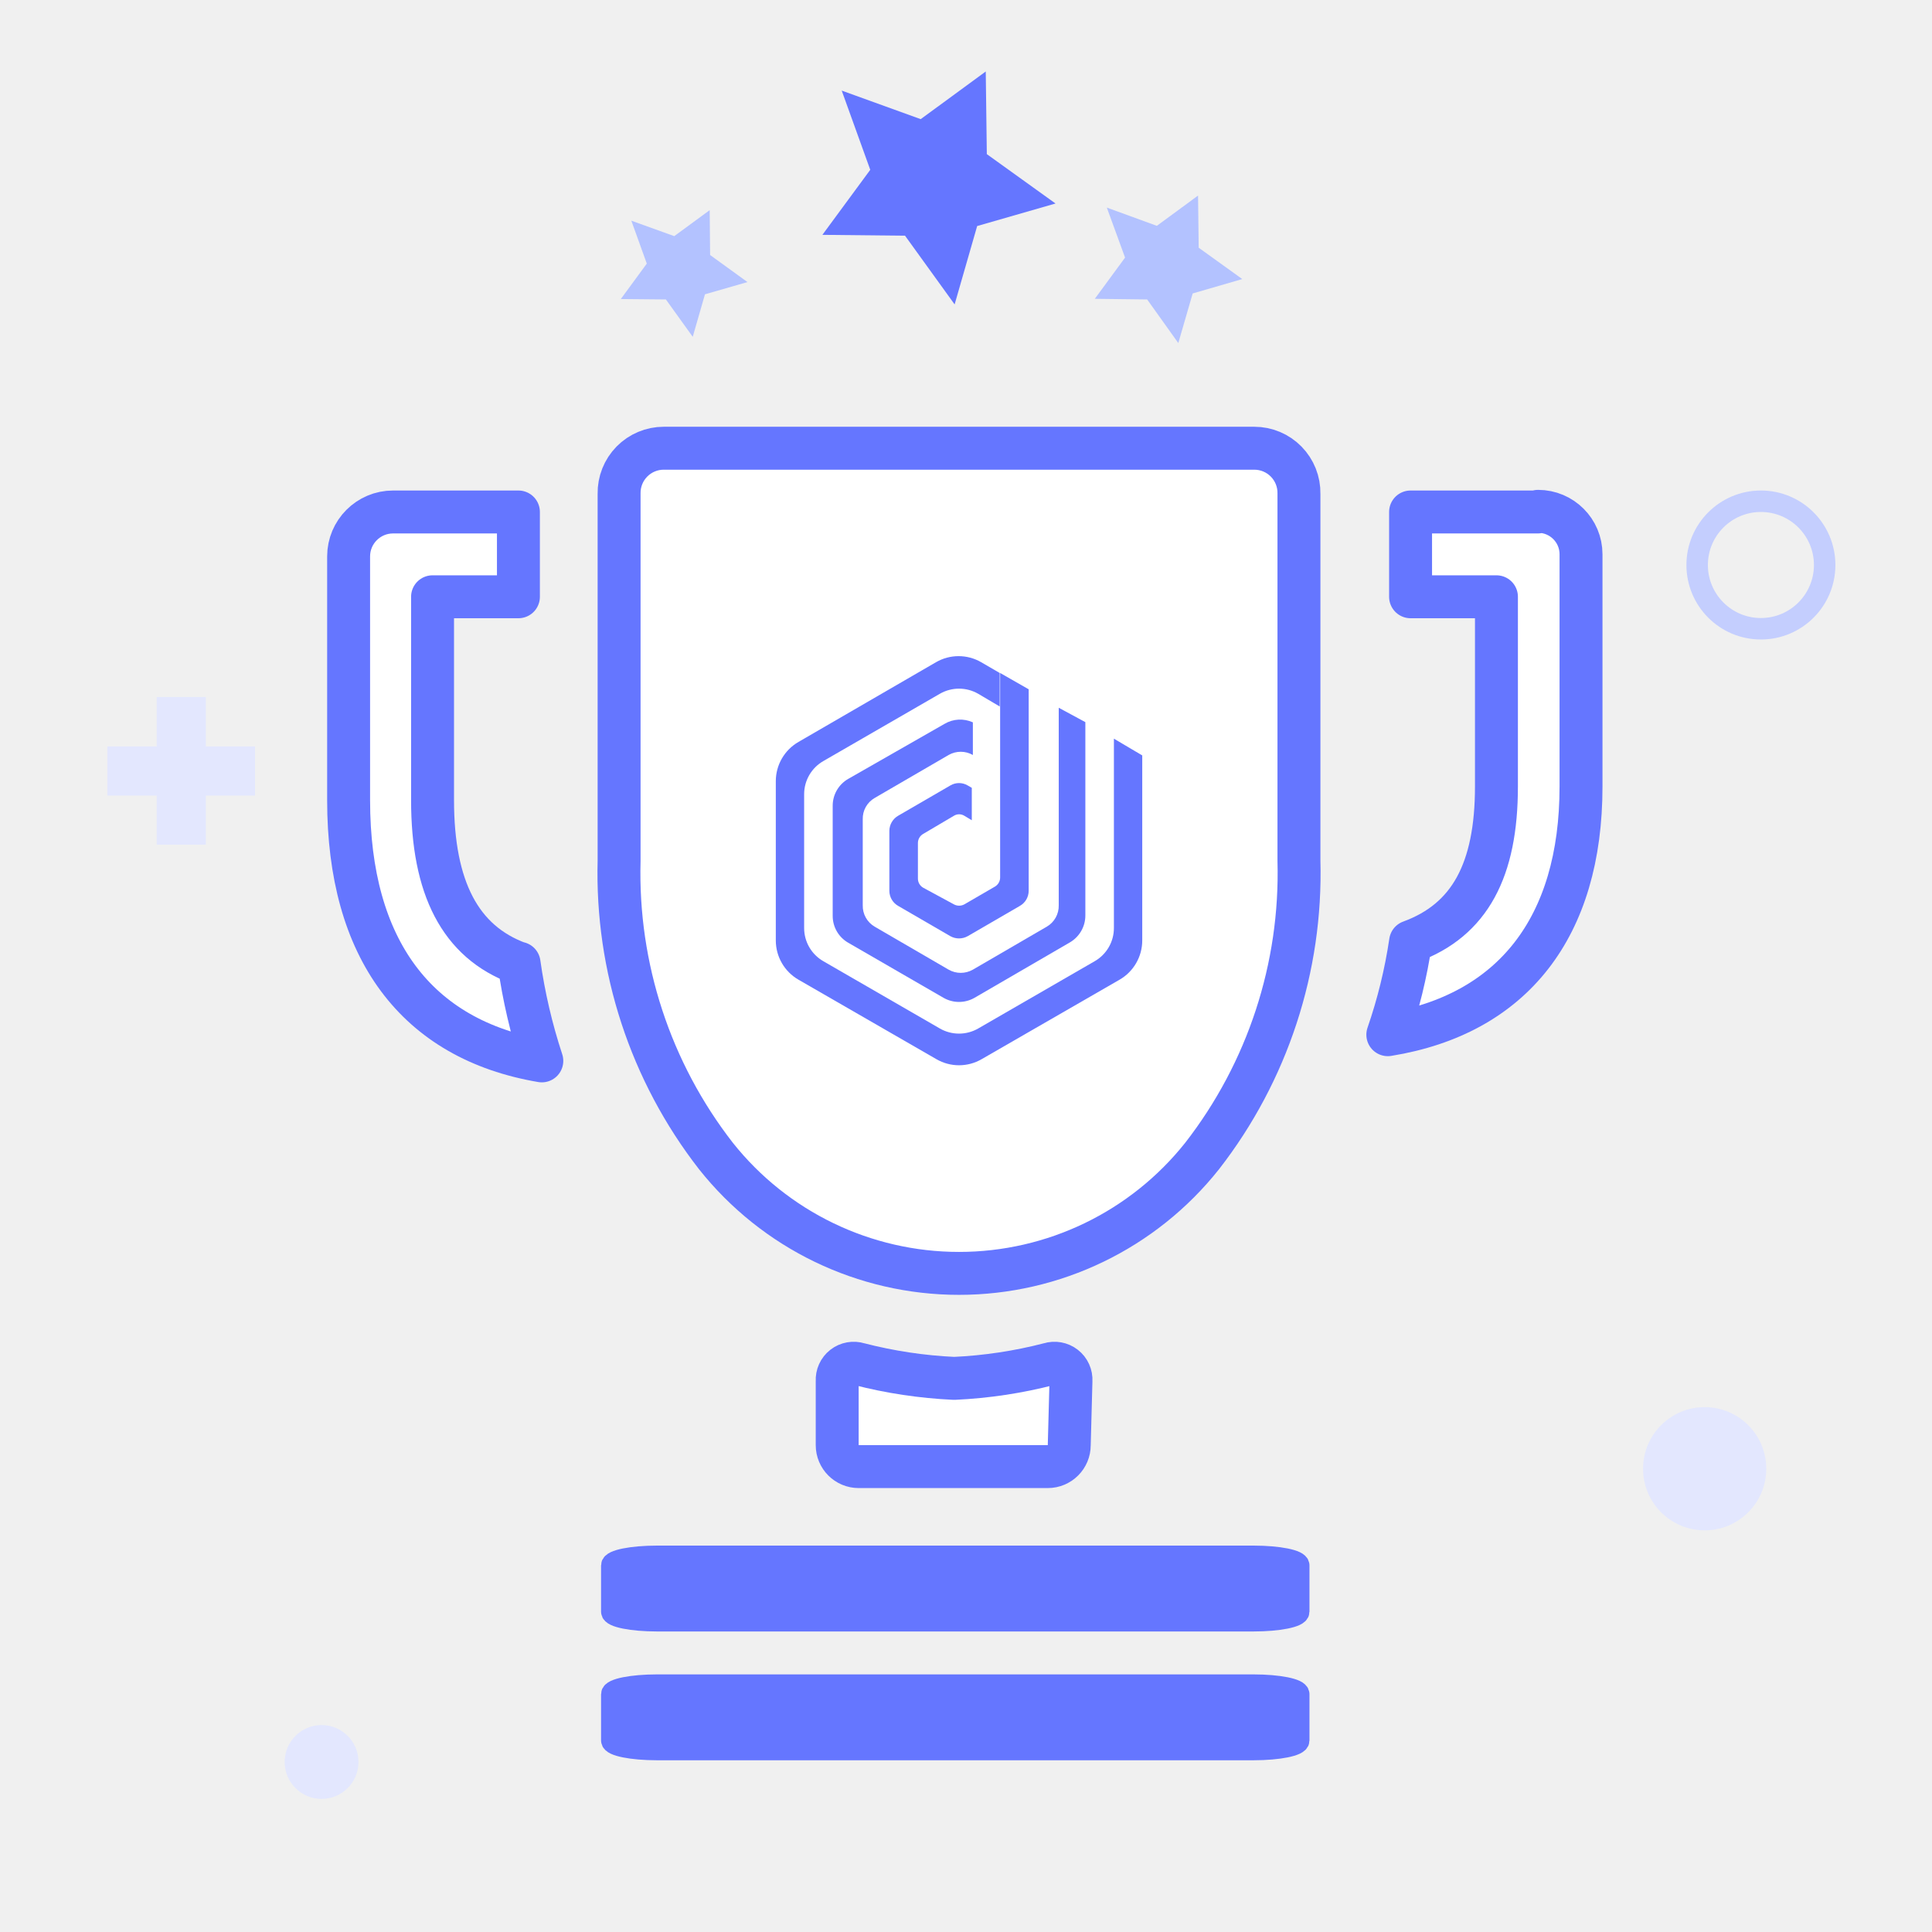
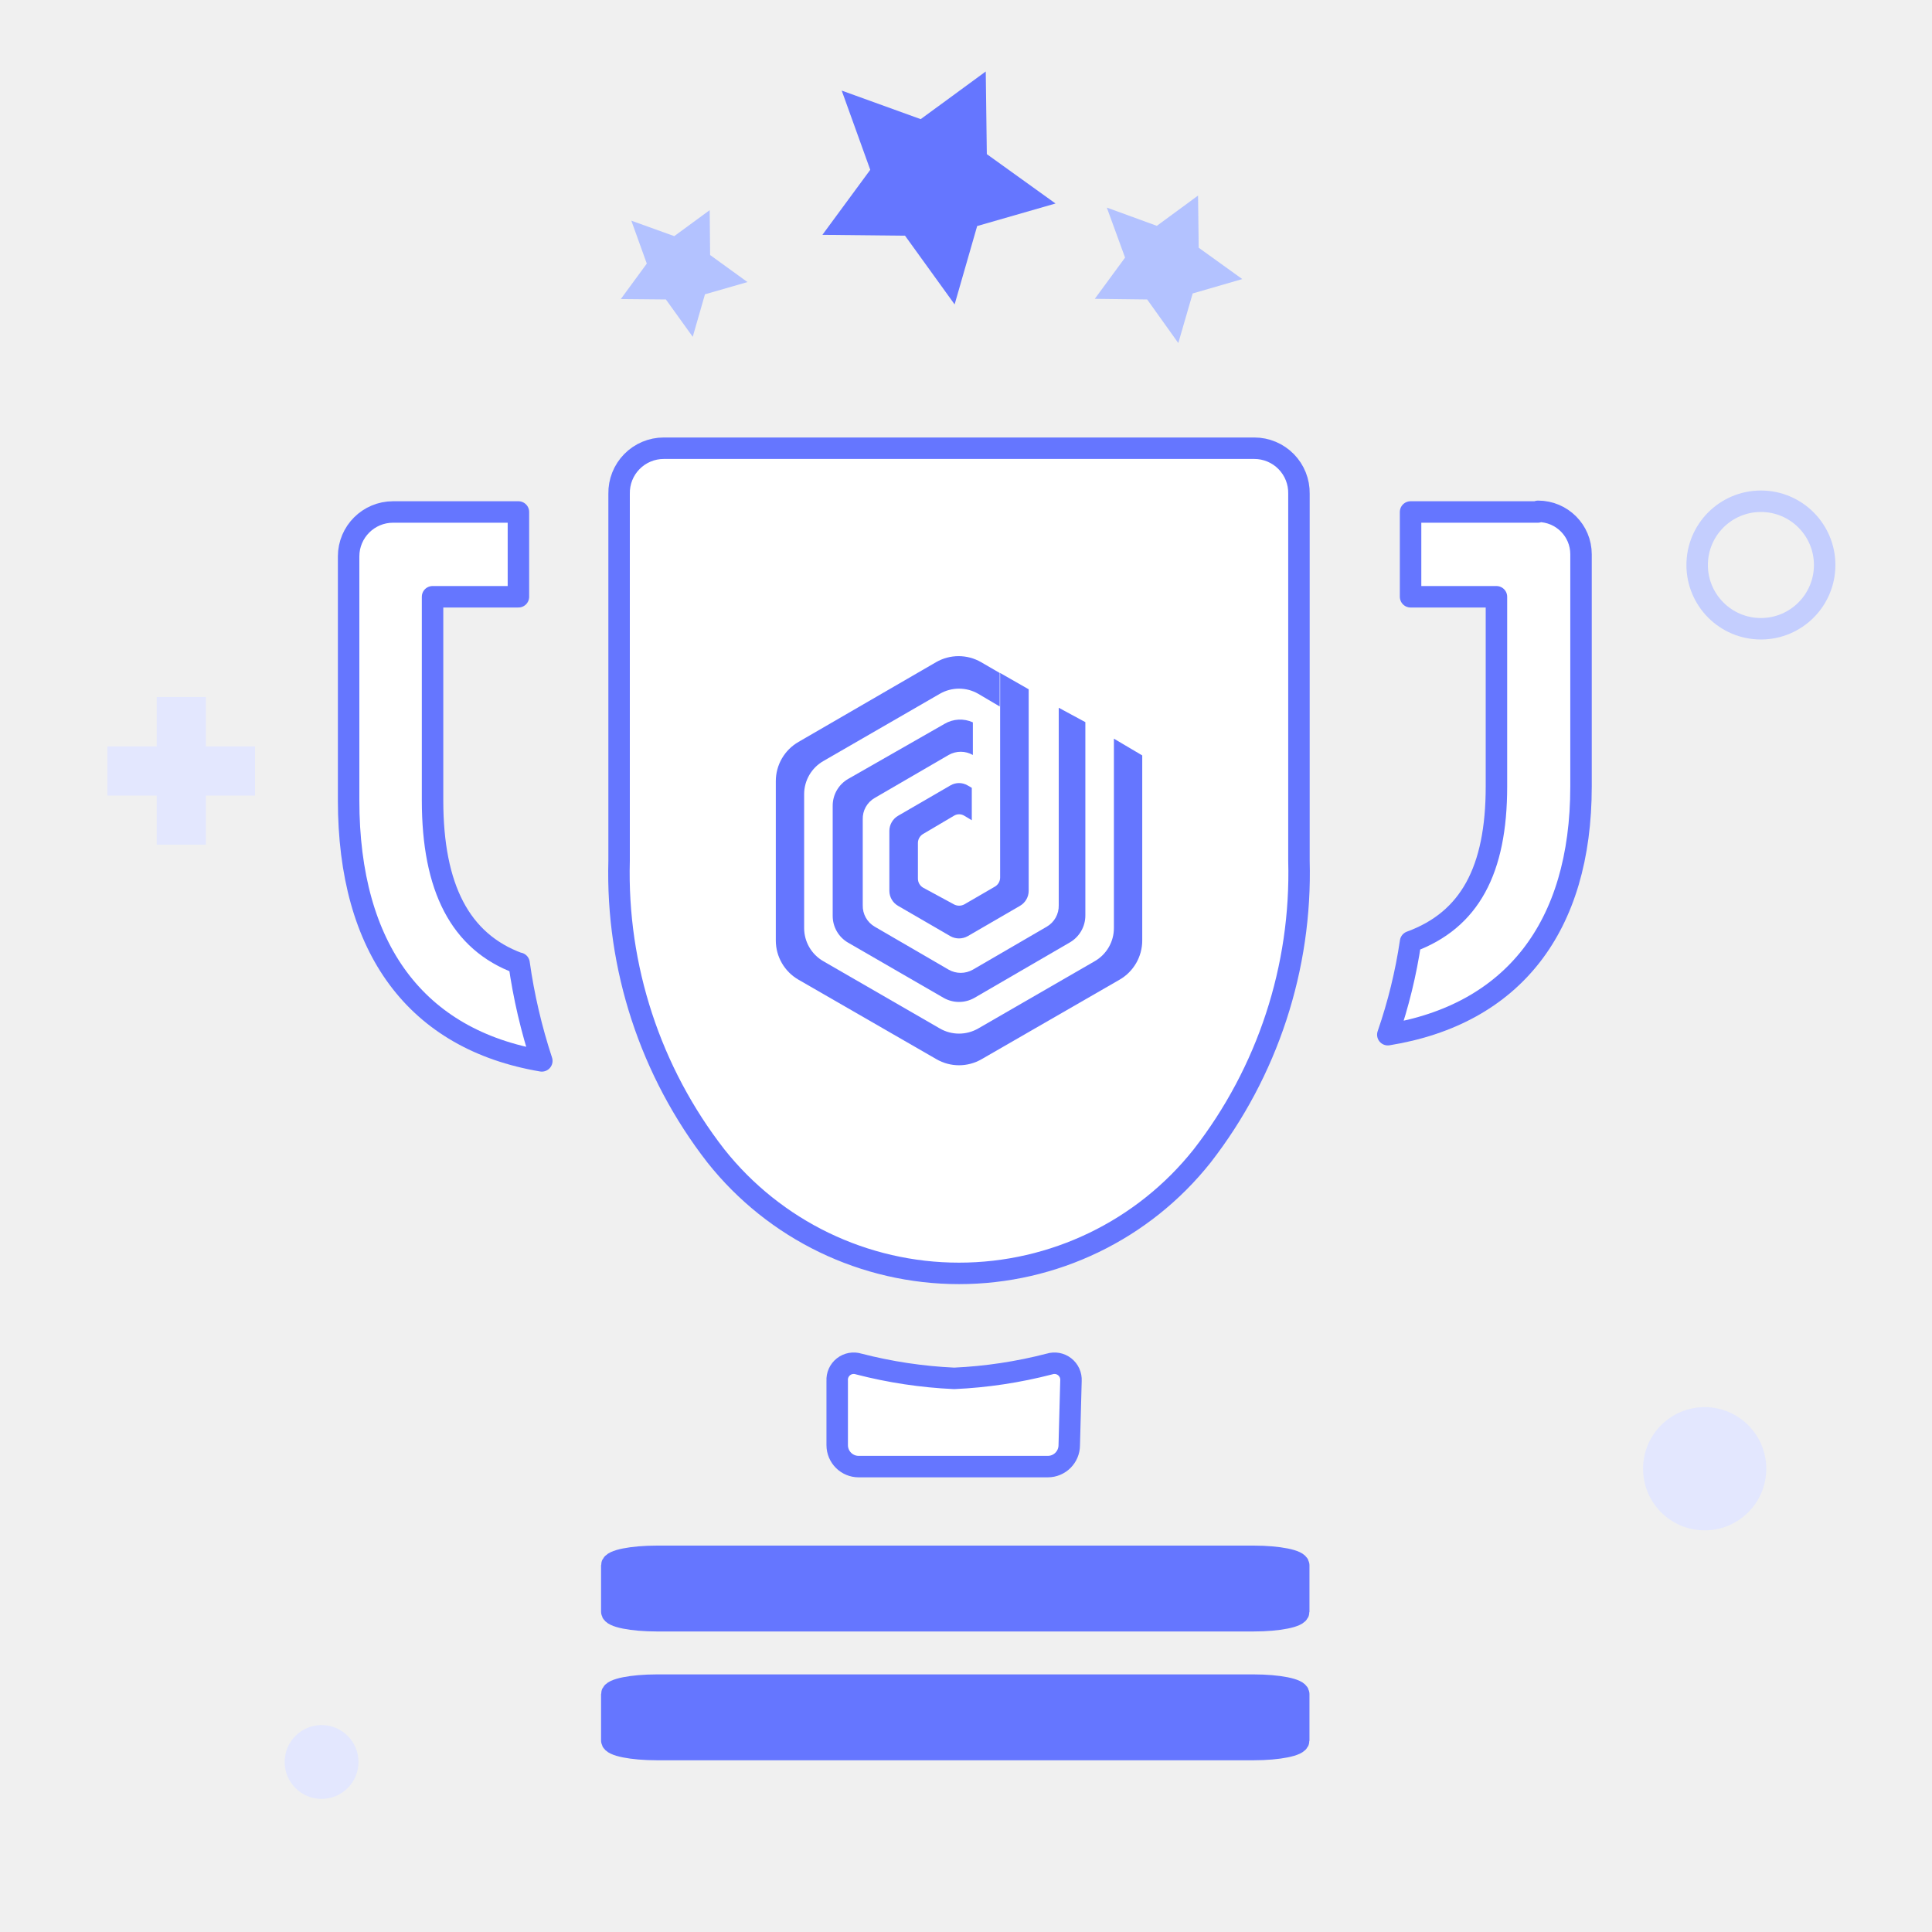
<svg xmlns="http://www.w3.org/2000/svg" viewBox="0 0 90 90">
  <circle cx="82.03" cy="26.32" r="2.97" fill="none" stroke="#c4cefe" stroke-linecap="round" stroke-linejoin="round" />
  <circle cx="79.41" cy="68.42" r="2.87" fill="#e3e7fe" />
  <circle cx="14.98" cy="82.08" r="1.72" fill="#e3e7fe" />
  <rect x="5" y="34.77" width="6.88" height="2.29" fill="#e3e7fe" />
  <rect x="5" y="34.77" width="6.88" height="2.29" transform="translate(44.36 27.47) rotate(90)" fill="#e3e7fe" />
  <polygon points="39.21 4.22 42.89 5.55 45.92 3.33 45.97 7.18 49.17 9.48 45.52 10.53 44.47 14.18 42.16 10.98 38.31 10.94 40.54 7.91 39.21 4.22" fill="#6576ff" />
  <polygon points="29.41 10.28 31.41 11 33.06 9.79 33.08 11.88 34.82 13.14 32.84 13.71 32.27 15.69 31.02 13.95 28.92 13.93 30.13 12.28 29.41 10.28" fill="#b3c2ff" />
  <polygon points="51.56 9.67 53.89 10.52 55.81 9.11 55.84 11.54 57.87 13 55.56 13.67 54.89 15.98 53.44 13.95 51 13.92 52.41 12 51.56 9.67" fill="#b3c2ff" />
-   <path d="M49.89,64.32a.77.77,0,0,0-1-.78,21.57,21.57,0,0,1-4.44.67A21.73,21.73,0,0,1,40,63.54a.77.77,0,0,0-1,.78v3a1,1,0,0,0,1,1h8.81a1,1,0,0,0,1-1Zm.46-.17" fill="#fff" stroke="#6576ff" stroke-linecap="round" stroke-linejoin="round" stroke-width="2" />
-   <path d="M58.43,20.88H30.92A2.08,2.08,0,0,0,28.84,23V40.1a21.46,21.46,0,0,0,4.51,13.75,14.46,14.46,0,0,0,22.65,0A21.46,21.46,0,0,0,60.51,40.1V23A2.08,2.08,0,0,0,58.43,20.88Z" fill="#fff" stroke="#6576ff" stroke-linecap="round" stroke-linejoin="round" stroke-width="2" />
-   <path d="M24.15,44.87c-2.71-1-4-3.51-4-7.59V27.8h4V23.85H18.31a2.07,2.07,0,0,0-2.07,2.07V37.28c0,6.93,3.16,11.15,9,12.14a26.26,26.26,0,0,1-1.06-4.55Z" fill="#fff" stroke="#6576ff" stroke-linecap="round" stroke-linejoin="round" stroke-width="2" />
+   <path d="M49.89,64.32a.77.77,0,0,0-1-.78,21.57,21.57,0,0,1-4.44.67A21.73,21.73,0,0,1,40,63.54a.77.77,0,0,0-1,.78v3a1,1,0,0,0,1,1h8.81a1,1,0,0,0,1-1Zm.46-.17" fill="#fff" stroke="#6576ff" stroke-linecap="round" stroke-linejoin="round" strokeWidth="2" />
+   <path d="M58.43,20.88H30.92A2.08,2.08,0,0,0,28.84,23V40.1a21.46,21.46,0,0,0,4.51,13.75,14.46,14.46,0,0,0,22.65,0A21.46,21.46,0,0,0,60.51,40.1V23A2.08,2.08,0,0,0,58.43,20.88Z" fill="#fff" stroke="#6576ff" stroke-linecap="round" stroke-linejoin="round" strokeWidth="2" />
+   <path d="M24.15,44.87c-2.71-1-4-3.51-4-7.59V27.8h4V23.85H18.31a2.07,2.07,0,0,0-2.07,2.07V37.28c0,6.93,3.16,11.15,9,12.14a26.26,26.26,0,0,1-1.06-4.55Z" fill="#fff" stroke="#6576ff" stroke-linecap="round" stroke-linejoin="round" strokeWidth="2" />
  <path d="M28.5,72.92v2.16c0,.23.94.42,2.1.42H58.4c1.16,0,2.1-.19,2.1-.42V72.92c0-.23-.94-.42-2.1-.42H30.6C29.44,72.5,28.5,72.69,28.5,72.92Zm2.85.12" fill="#6576ff" stroke="#6576ff" stroke-linecap="round" stroke-linejoin="round" />
  <path d="M28.5,78.92v2.16c0,.23.94.42,2.1.42H58.4c1.16,0,2.1-.19,2.1-.42V78.92c0-.23-.94-.42-2.1-.42H30.6C29.44,78.5,28.5,78.69,28.5,78.92Zm2.85.12" fill="#6576ff" stroke="#6576ff" stroke-linecap="round" stroke-linejoin="round" />
-   <path d="M71.64,23.85H65.71V27.8h4v8.84c0,3.89-1.24,6.22-4,7.23a24,24,0,0,1-1.06,4.33c5.81-.94,9-5,9-11.56V25.82a2,2,0,0,0-2-2Z" fill="#fff" stroke="#6576ff" stroke-linecap="round" stroke-linejoin="round" stroke-width="2" />
+   <path d="M71.64,23.85H65.71V27.8h4v8.84c0,3.89-1.24,6.22-4,7.23a24,24,0,0,1-1.06,4.33c5.81-.94,9-5,9-11.56V25.82a2,2,0,0,0-2-2Z" fill="#fff" stroke="#6576ff" stroke-linecap="round" stroke-linejoin="round" strokeWidth="2" />
  <path d="M50.56,33.64v9a1.45,1.45,0,0,1-.72,1.26L45.4,46.48a1.45,1.45,0,0,1-1.45,0l-4.43-2.56a1.44,1.44,0,0,1-.73-1.26V37.54a1.44,1.44,0,0,1,.73-1.26L44,33.72a1.43,1.43,0,0,1,1.32-.07v1.52l0,0a1.14,1.14,0,0,0-1.13,0l-3.44,2a1.11,1.11,0,0,0-.56,1v4a1.12,1.12,0,0,0,.56,1l3.44,2a1.14,1.14,0,0,0,1.13,0l3.44-2a1.12,1.12,0,0,0,.56-1v-9.2Z" fill="#6576ff" />
  <path d="M47.92,32.11l-1.33-.76v1.53h0v8a.49.49,0,0,1-.24.42l-1.43.83a.51.51,0,0,1-.48,0L43,41.35a.49.49,0,0,1-.24-.42V39.27a.49.49,0,0,1,.24-.42L44.44,38a.46.46,0,0,1,.48,0l.35.21V36.7l-.19-.11a.79.79,0,0,0-.81,0L41.84,38a.82.82,0,0,0-.41.7V41.5a.81.81,0,0,0,.41.7l2.43,1.41a.83.83,0,0,0,.81,0l2.43-1.41a.81.81,0,0,0,.41-.7V33.64h0Z" fill="#6576ff" />
  <path d="M51.89,34.41v8.82a1.78,1.78,0,0,1-.9,1.55l-5.42,3.13a1.79,1.79,0,0,1-1.79,0l-5.42-3.13a1.78,1.78,0,0,1-.9-1.55V37a1.78,1.78,0,0,1,.9-1.55l5.42-3.13a1.79,1.79,0,0,1,1.79,0l1,.59V31.35l-.86-.5a2.1,2.1,0,0,0-2.11,0L37.2,34.56a2.11,2.11,0,0,0-1.06,1.83v7.42a2.11,2.11,0,0,0,1.06,1.83l6.42,3.7a2.1,2.1,0,0,0,2.11,0l6.42-3.7a2.11,2.11,0,0,0,1.06-1.83V35.19Z" fill="#6576ff" />
</svg>
